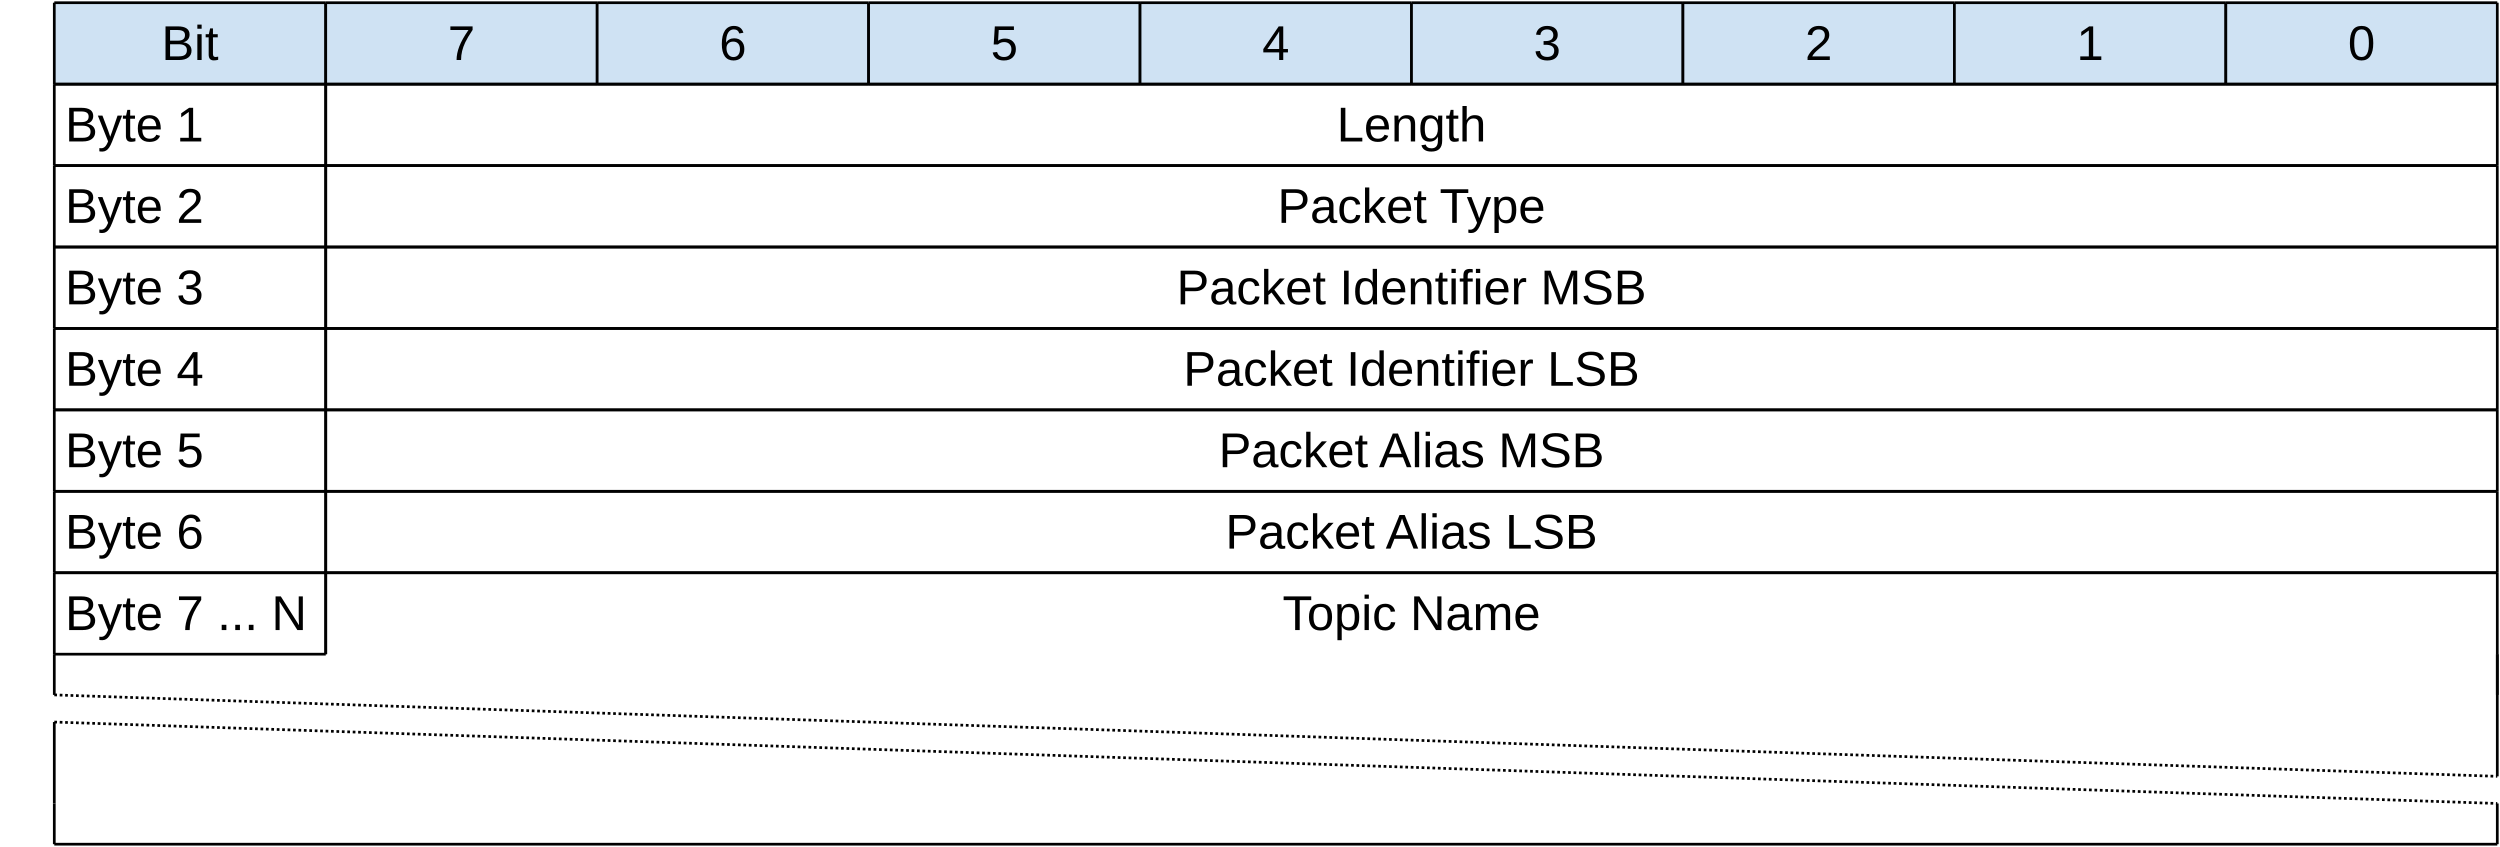
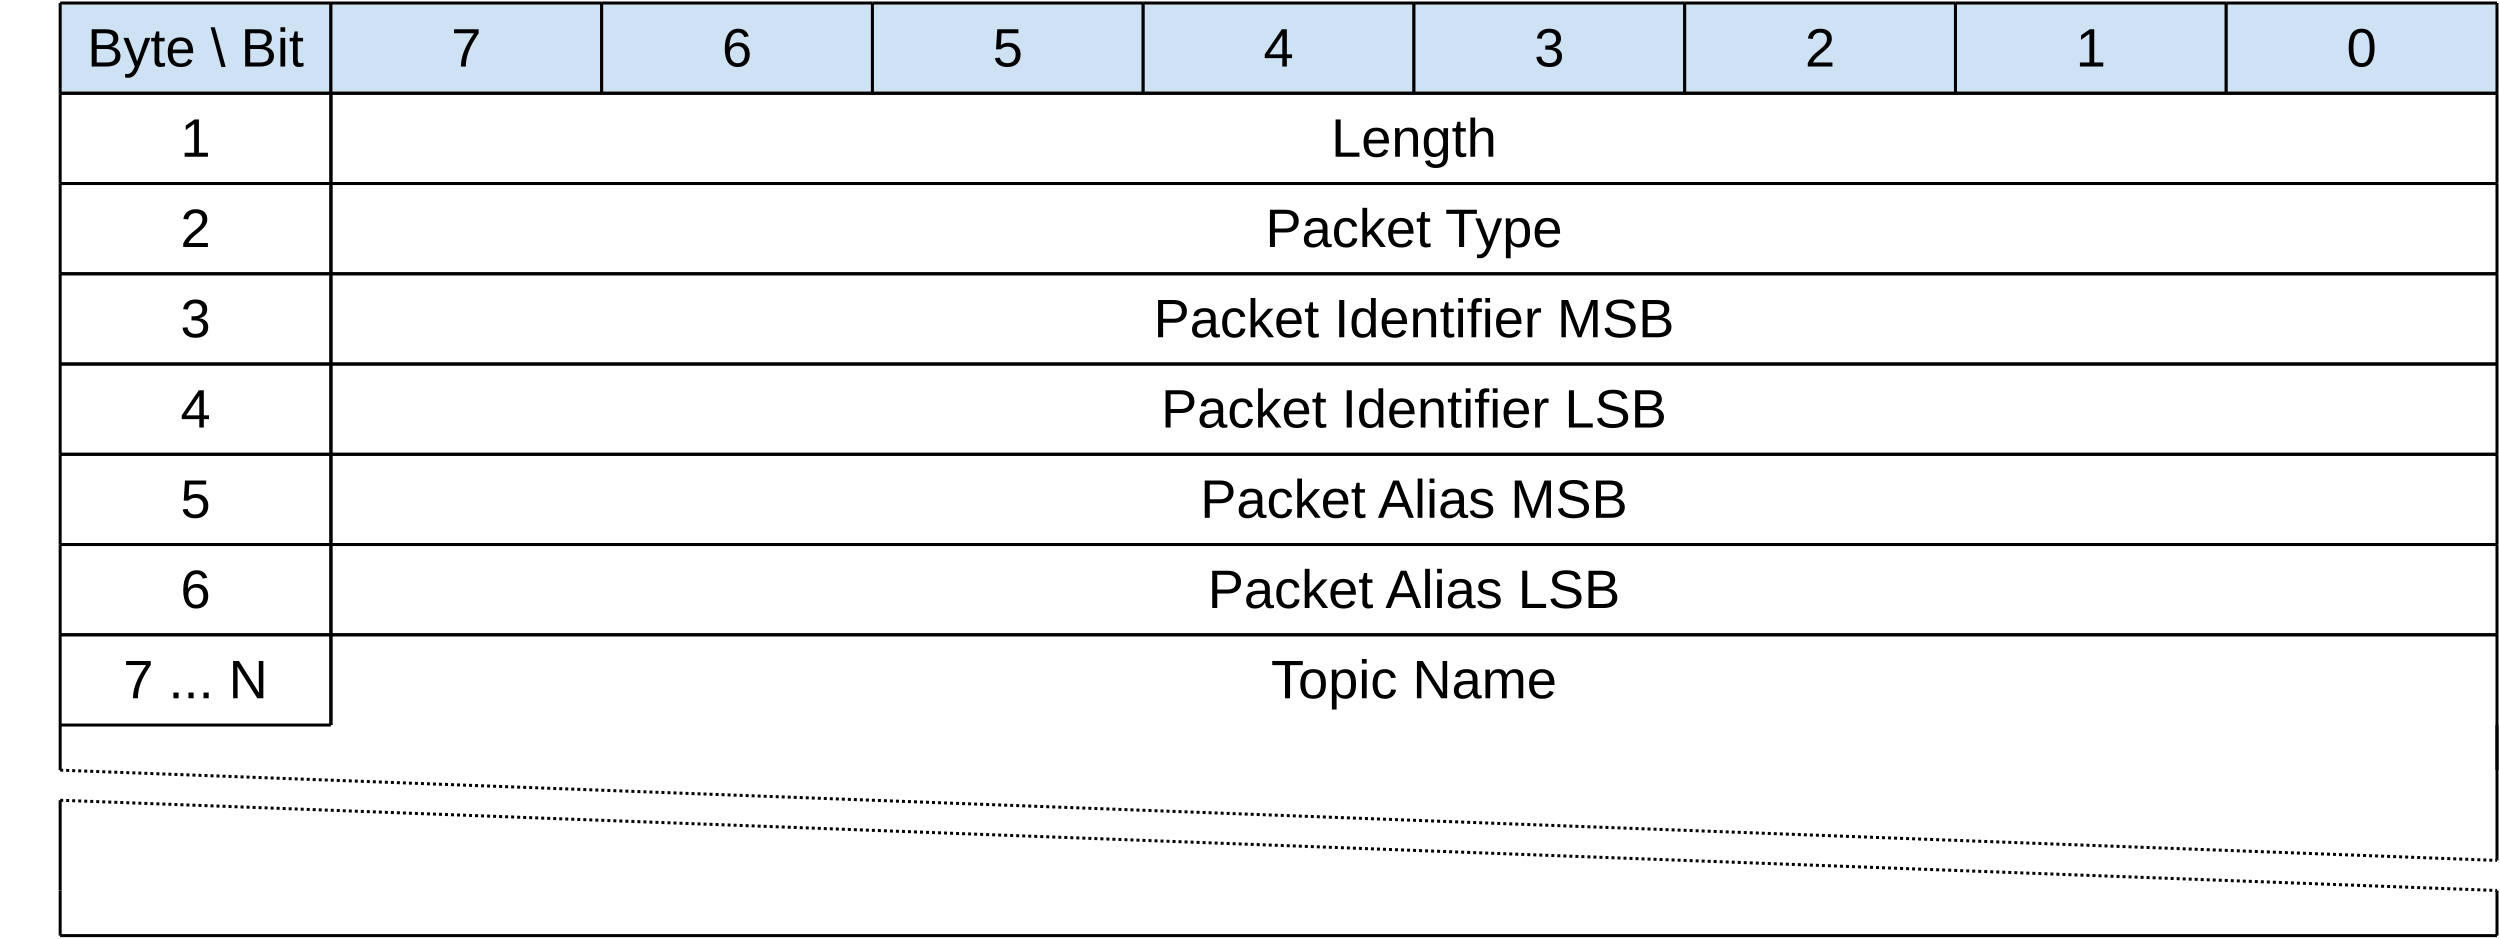
- <svg xmlns="http://www.w3.org/2000/svg" version="1.0" width="921" height="312" viewBox="0 0 921 312">
-   <rect x="20" y="1" height="30" width="100" fill="#cfe2f3" />
-   <line x1="20" y1="1" x2="120" y2="1" stroke="#000000" stroke-width="1" />
-   <line x1="20" y1="31" x2="120" y2="31" stroke="#000000" stroke-width="1" />
-   <line x1="120" y1="1" x2="120" y2="31" stroke="#000000" stroke-width="1" />
+ <svg xmlns="http://www.w3.org/2000/svg" version="1.0" width="831" height="312" viewBox="0 0 831 312">
+   <rect x="20" y="1" height="30" width="90" fill="#cfe2f3" />
+   <line x1="20" y1="1" x2="110" y2="1" stroke="#000000" stroke-width="1" />
+   <line x1="20" y1="31" x2="110" y2="31" stroke="#000000" stroke-width="1" />
+   <line x1="110" y1="1" x2="110" y2="31" stroke="#000000" stroke-width="1" />
  <line x1="20" y1="1" x2="20" y2="31" stroke="#000000" stroke-width="1" />
-   <text font-size="18" font-family="Arial" x="70" y="17" text-anchor="middle" dominant-baseline="middle">Bit</text>
-   <rect x="120" y="1" height="30" width="100" fill="#cfe2f3" />
-   <line x1="120" y1="1" x2="220" y2="1" stroke="#000000" stroke-width="1" />
-   <line x1="120" y1="31" x2="220" y2="31" stroke="#000000" stroke-width="1" />
-   <line x1="220" y1="1" x2="220" y2="31" stroke="#000000" stroke-width="1" />
-   <line x1="120" y1="1" x2="120" y2="31" stroke="#000000" stroke-width="1" />
-   <text font-size="18" font-family="Arial" x="170" y="17" text-anchor="middle" dominant-baseline="middle">7</text>
-   <rect x="220" y="1" height="30" width="100" fill="#cfe2f3" />
-   <line x1="220" y1="1" x2="320" y2="1" stroke="#000000" stroke-width="1" />
-   <line x1="220" y1="31" x2="320" y2="31" stroke="#000000" stroke-width="1" />
-   <line x1="320" y1="1" x2="320" y2="31" stroke="#000000" stroke-width="1" />
-   <line x1="220" y1="1" x2="220" y2="31" stroke="#000000" stroke-width="1" />
-   <text font-size="18" font-family="Arial" x="270" y="17" text-anchor="middle" dominant-baseline="middle">6</text>
-   <rect x="320" y="1" height="30" width="100" fill="#cfe2f3" />
-   <line x1="320" y1="1" x2="420" y2="1" stroke="#000000" stroke-width="1" />
-   <line x1="320" y1="31" x2="420" y2="31" stroke="#000000" stroke-width="1" />
-   <line x1="420" y1="1" x2="420" y2="31" stroke="#000000" stroke-width="1" />
-   <line x1="320" y1="1" x2="320" y2="31" stroke="#000000" stroke-width="1" />
-   <text font-size="18" font-family="Arial" x="370" y="17" text-anchor="middle" dominant-baseline="middle">5</text>
-   <rect x="420" y="1" height="30" width="100" fill="#cfe2f3" />
-   <line x1="420" y1="1" x2="520" y2="1" stroke="#000000" stroke-width="1" />
-   <line x1="420" y1="31" x2="520" y2="31" stroke="#000000" stroke-width="1" />
-   <line x1="520" y1="1" x2="520" y2="31" stroke="#000000" stroke-width="1" />
-   <line x1="420" y1="1" x2="420" y2="31" stroke="#000000" stroke-width="1" />
-   <text font-size="18" font-family="Arial" x="470" y="17" text-anchor="middle" dominant-baseline="middle">4</text>
-   <rect x="520" y="1" height="30" width="100" fill="#cfe2f3" />
-   <line x1="520" y1="1" x2="620" y2="1" stroke="#000000" stroke-width="1" />
-   <line x1="520" y1="31" x2="620" y2="31" stroke="#000000" stroke-width="1" />
-   <line x1="620" y1="1" x2="620" y2="31" stroke="#000000" stroke-width="1" />
-   <line x1="520" y1="1" x2="520" y2="31" stroke="#000000" stroke-width="1" />
-   <text font-size="18" font-family="Arial" x="570" y="17" text-anchor="middle" dominant-baseline="middle">3</text>
-   <rect x="620" y="1" height="30" width="100" fill="#cfe2f3" />
-   <line x1="620" y1="1" x2="720" y2="1" stroke="#000000" stroke-width="1" />
-   <line x1="620" y1="31" x2="720" y2="31" stroke="#000000" stroke-width="1" />
-   <line x1="720" y1="1" x2="720" y2="31" stroke="#000000" stroke-width="1" />
-   <line x1="620" y1="1" x2="620" y2="31" stroke="#000000" stroke-width="1" />
-   <text font-size="18" font-family="Arial" x="670" y="17" text-anchor="middle" dominant-baseline="middle">2</text>
-   <rect x="720" y="1" height="30" width="100" fill="#cfe2f3" />
-   <line x1="720" y1="1" x2="820" y2="1" stroke="#000000" stroke-width="1" />
-   <line x1="720" y1="31" x2="820" y2="31" stroke="#000000" stroke-width="1" />
-   <line x1="820" y1="1" x2="820" y2="31" stroke="#000000" stroke-width="1" />
-   <line x1="720" y1="1" x2="720" y2="31" stroke="#000000" stroke-width="1" />
-   <text font-size="18" font-family="Arial" x="770" y="17" text-anchor="middle" dominant-baseline="middle">1</text>
-   <rect x="820" y="1" height="30" width="100" fill="#cfe2f3" />
-   <line x1="820" y1="1" x2="920" y2="1" stroke="#000000" stroke-width="1" />
-   <line x1="820" y1="31" x2="920" y2="31" stroke="#000000" stroke-width="1" />
-   <line x1="920" y1="1" x2="920" y2="31" stroke="#000000" stroke-width="1" />
-   <line x1="820" y1="1" x2="820" y2="31" stroke="#000000" stroke-width="1" />
-   <text font-size="18" font-family="Arial" x="870" y="17" text-anchor="middle" dominant-baseline="middle">0</text>
+   <text font-size="18" font-family="Arial" x="65" y="17" text-anchor="middle" dominant-baseline="middle">Byte \ Bit</text>
+   <rect x="110" y="1" height="30" width="90" fill="#cfe2f3" />
+   <line x1="110" y1="1" x2="200" y2="1" stroke="#000000" stroke-width="1" />
+   <line x1="110" y1="31" x2="200" y2="31" stroke="#000000" stroke-width="1" />
+   <line x1="200" y1="1" x2="200" y2="31" stroke="#000000" stroke-width="1" />
+   <line x1="110" y1="1" x2="110" y2="31" stroke="#000000" stroke-width="1" />
+   <text font-size="18" font-family="Arial" x="155" y="17" text-anchor="middle" dominant-baseline="middle">7</text>
+   <rect x="200" y="1" height="30" width="90" fill="#cfe2f3" />
+   <line x1="200" y1="1" x2="290" y2="1" stroke="#000000" stroke-width="1" />
+   <line x1="200" y1="31" x2="290" y2="31" stroke="#000000" stroke-width="1" />
+   <line x1="290" y1="1" x2="290" y2="31" stroke="#000000" stroke-width="1" />
+   <line x1="200" y1="1" x2="200" y2="31" stroke="#000000" stroke-width="1" />
+   <text font-size="18" font-family="Arial" x="245" y="17" text-anchor="middle" dominant-baseline="middle">6</text>
+   <rect x="290" y="1" height="30" width="90" fill="#cfe2f3" />
+   <line x1="290" y1="1" x2="380" y2="1" stroke="#000000" stroke-width="1" />
+   <line x1="290" y1="31" x2="380" y2="31" stroke="#000000" stroke-width="1" />
+   <line x1="380" y1="1" x2="380" y2="31" stroke="#000000" stroke-width="1" />
+   <line x1="290" y1="1" x2="290" y2="31" stroke="#000000" stroke-width="1" />
+   <text font-size="18" font-family="Arial" x="335" y="17" text-anchor="middle" dominant-baseline="middle">5</text>
+   <rect x="380" y="1" height="30" width="90" fill="#cfe2f3" />
+   <line x1="380" y1="1" x2="470" y2="1" stroke="#000000" stroke-width="1" />
+   <line x1="380" y1="31" x2="470" y2="31" stroke="#000000" stroke-width="1" />
+   <line x1="470" y1="1" x2="470" y2="31" stroke="#000000" stroke-width="1" />
+   <line x1="380" y1="1" x2="380" y2="31" stroke="#000000" stroke-width="1" />
+   <text font-size="18" font-family="Arial" x="425" y="17" text-anchor="middle" dominant-baseline="middle">4</text>
+   <rect x="470" y="1" height="30" width="90" fill="#cfe2f3" />
+   <line x1="470" y1="1" x2="560" y2="1" stroke="#000000" stroke-width="1" />
+   <line x1="470" y1="31" x2="560" y2="31" stroke="#000000" stroke-width="1" />
+   <line x1="560" y1="1" x2="560" y2="31" stroke="#000000" stroke-width="1" />
+   <line x1="470" y1="1" x2="470" y2="31" stroke="#000000" stroke-width="1" />
+   <text font-size="18" font-family="Arial" x="515" y="17" text-anchor="middle" dominant-baseline="middle">3</text>
+   <rect x="560" y="1" height="30" width="90" fill="#cfe2f3" />
+   <line x1="560" y1="1" x2="650" y2="1" stroke="#000000" stroke-width="1" />
+   <line x1="560" y1="31" x2="650" y2="31" stroke="#000000" stroke-width="1" />
+   <line x1="650" y1="1" x2="650" y2="31" stroke="#000000" stroke-width="1" />
+   <line x1="560" y1="1" x2="560" y2="31" stroke="#000000" stroke-width="1" />
+   <text font-size="18" font-family="Arial" x="605" y="17" text-anchor="middle" dominant-baseline="middle">2</text>
+   <rect x="650" y="1" height="30" width="90" fill="#cfe2f3" />
+   <line x1="650" y1="1" x2="740" y2="1" stroke="#000000" stroke-width="1" />
+   <line x1="650" y1="31" x2="740" y2="31" stroke="#000000" stroke-width="1" />
+   <line x1="740" y1="1" x2="740" y2="31" stroke="#000000" stroke-width="1" />
+   <line x1="650" y1="1" x2="650" y2="31" stroke="#000000" stroke-width="1" />
+   <text font-size="18" font-family="Arial" x="695" y="17" text-anchor="middle" dominant-baseline="middle">1</text>
+   <rect x="740" y="1" height="30" width="90" fill="#cfe2f3" />
+   <line x1="740" y1="1" x2="830" y2="1" stroke="#000000" stroke-width="1" />
+   <line x1="740" y1="31" x2="830" y2="31" stroke="#000000" stroke-width="1" />
+   <line x1="830" y1="1" x2="830" y2="31" stroke="#000000" stroke-width="1" />
+   <line x1="740" y1="1" x2="740" y2="31" stroke="#000000" stroke-width="1" />
+   <text font-size="18" font-family="Arial" x="785" y="17" text-anchor="middle" dominant-baseline="middle">0</text>
  <text font-size="18" font-family="Arial" x="15" y="16" text-anchor="end"> </text>
  <text font-size="18" font-family="Arial" x="15" y="46" text-anchor="end"> </text>
-   <line x1="20" y1="31" x2="120" y2="31" stroke="#000000" stroke-width="1" />
-   <line x1="20" y1="61" x2="120" y2="61" stroke="#000000" stroke-width="1" />
-   <line x1="120" y1="31" x2="120" y2="61" stroke="#000000" stroke-width="1" />
+   <line x1="20" y1="31" x2="110" y2="31" stroke="#000000" stroke-width="1" />
+   <line x1="20" y1="61" x2="110" y2="61" stroke="#000000" stroke-width="1" />
+   <line x1="110" y1="31" x2="110" y2="61" stroke="#000000" stroke-width="1" />
  <line x1="20" y1="31" x2="20" y2="61" stroke="#000000" stroke-width="1" />
-   <text font-size="18" font-family="Arial" x="24" y="47" text-anchor="start" dominant-baseline="middle">Byte 1</text>
-   <line x1="120" y1="31" x2="920" y2="31" stroke="#000000" stroke-width="1" />
-   <line x1="120" y1="61" x2="920" y2="61" stroke="#000000" stroke-width="1" />
-   <line x1="920" y1="31" x2="920" y2="61" stroke="#000000" stroke-width="1" />
-   <line x1="120" y1="31" x2="120" y2="61" stroke="#000000" stroke-width="1" />
-   <text font-size="18" font-family="Arial" x="520" y="47" text-anchor="middle" dominant-baseline="middle">Length</text>
+   <text font-size="18" font-family="Arial" x="65" y="47" text-anchor="middle" dominant-baseline="middle">1</text>
+   <line x1="110" y1="31" x2="830" y2="31" stroke="#000000" stroke-width="1" />
+   <line x1="110" y1="61" x2="830" y2="61" stroke="#000000" stroke-width="1" />
+   <line x1="830" y1="31" x2="830" y2="61" stroke="#000000" stroke-width="1" />
+   <line x1="110" y1="31" x2="110" y2="61" stroke="#000000" stroke-width="1" />
+   <text font-size="18" font-family="Arial" x="470" y="47" text-anchor="middle" dominant-baseline="middle">Length</text>
  <text font-size="18" font-family="Arial" x="15" y="76" text-anchor="end"> </text>
-   <line x1="20" y1="61" x2="120" y2="61" stroke="#000000" stroke-width="1" />
-   <line x1="20" y1="91" x2="120" y2="91" stroke="#000000" stroke-width="1" />
-   <line x1="120" y1="61" x2="120" y2="91" stroke="#000000" stroke-width="1" />
+   <line x1="20" y1="61" x2="110" y2="61" stroke="#000000" stroke-width="1" />
+   <line x1="20" y1="91" x2="110" y2="91" stroke="#000000" stroke-width="1" />
+   <line x1="110" y1="61" x2="110" y2="91" stroke="#000000" stroke-width="1" />
  <line x1="20" y1="61" x2="20" y2="91" stroke="#000000" stroke-width="1" />
-   <text font-size="18" font-family="Arial" x="24" y="77" text-anchor="start" dominant-baseline="middle">Byte 2</text>
-   <line x1="120" y1="61" x2="920" y2="61" stroke="#000000" stroke-width="1" />
-   <line x1="120" y1="91" x2="920" y2="91" stroke="#000000" stroke-width="1" />
-   <line x1="920" y1="61" x2="920" y2="91" stroke="#000000" stroke-width="1" />
-   <line x1="120" y1="61" x2="120" y2="91" stroke="#000000" stroke-width="1" />
-   <text font-size="18" font-family="Arial" x="520" y="77" text-anchor="middle" dominant-baseline="middle">Packet Type</text>
+   <text font-size="18" font-family="Arial" x="65" y="77" text-anchor="middle" dominant-baseline="middle">2</text>
+   <line x1="110" y1="61" x2="830" y2="61" stroke="#000000" stroke-width="1" />
+   <line x1="110" y1="91" x2="830" y2="91" stroke="#000000" stroke-width="1" />
+   <line x1="830" y1="61" x2="830" y2="91" stroke="#000000" stroke-width="1" />
+   <line x1="110" y1="61" x2="110" y2="91" stroke="#000000" stroke-width="1" />
+   <text font-size="18" font-family="Arial" x="470" y="77" text-anchor="middle" dominant-baseline="middle">Packet Type</text>
  <text font-size="18" font-family="Arial" x="15" y="106" text-anchor="end"> </text>
-   <line x1="20" y1="91" x2="120" y2="91" stroke="#000000" stroke-width="1" />
-   <line x1="20" y1="121" x2="120" y2="121" stroke="#000000" stroke-width="1" />
-   <line x1="120" y1="91" x2="120" y2="121" stroke="#000000" stroke-width="1" />
+   <line x1="20" y1="91" x2="110" y2="91" stroke="#000000" stroke-width="1" />
+   <line x1="20" y1="121" x2="110" y2="121" stroke="#000000" stroke-width="1" />
+   <line x1="110" y1="91" x2="110" y2="121" stroke="#000000" stroke-width="1" />
  <line x1="20" y1="91" x2="20" y2="121" stroke="#000000" stroke-width="1" />
-   <text font-size="18" font-family="Arial" x="24" y="107" text-anchor="start" dominant-baseline="middle">Byte 3</text>
-   <line x1="120" y1="91" x2="920" y2="91" stroke="#000000" stroke-width="1" />
-   <line x1="120" y1="121" x2="920" y2="121" stroke="#000000" stroke-width="1" />
-   <line x1="920" y1="91" x2="920" y2="121" stroke="#000000" stroke-width="1" />
-   <line x1="120" y1="91" x2="120" y2="121" stroke="#000000" stroke-width="1" />
-   <text font-size="18" font-family="Arial" x="520" y="107" text-anchor="middle" dominant-baseline="middle">Packet Identifier MSB</text>
+   <text font-size="18" font-family="Arial" x="65" y="107" text-anchor="middle" dominant-baseline="middle">3</text>
+   <line x1="110" y1="91" x2="830" y2="91" stroke="#000000" stroke-width="1" />
+   <line x1="110" y1="121" x2="830" y2="121" stroke="#000000" stroke-width="1" />
+   <line x1="830" y1="91" x2="830" y2="121" stroke="#000000" stroke-width="1" />
+   <line x1="110" y1="91" x2="110" y2="121" stroke="#000000" stroke-width="1" />
+   <text font-size="18" font-family="Arial" x="470" y="107" text-anchor="middle" dominant-baseline="middle">Packet Identifier MSB</text>
  <text font-size="18" font-family="Arial" x="15" y="136" text-anchor="end"> </text>
-   <line x1="20" y1="121" x2="120" y2="121" stroke="#000000" stroke-width="1" />
-   <line x1="20" y1="151" x2="120" y2="151" stroke="#000000" stroke-width="1" />
-   <line x1="120" y1="121" x2="120" y2="151" stroke="#000000" stroke-width="1" />
+   <line x1="20" y1="121" x2="110" y2="121" stroke="#000000" stroke-width="1" />
+   <line x1="20" y1="151" x2="110" y2="151" stroke="#000000" stroke-width="1" />
+   <line x1="110" y1="121" x2="110" y2="151" stroke="#000000" stroke-width="1" />
  <line x1="20" y1="121" x2="20" y2="151" stroke="#000000" stroke-width="1" />
-   <text font-size="18" font-family="Arial" x="24" y="137" text-anchor="start" dominant-baseline="middle">Byte 4</text>
-   <line x1="120" y1="121" x2="920" y2="121" stroke="#000000" stroke-width="1" />
-   <line x1="120" y1="151" x2="920" y2="151" stroke="#000000" stroke-width="1" />
-   <line x1="920" y1="121" x2="920" y2="151" stroke="#000000" stroke-width="1" />
-   <line x1="120" y1="121" x2="120" y2="151" stroke="#000000" stroke-width="1" />
-   <text font-size="18" font-family="Arial" x="520" y="137" text-anchor="middle" dominant-baseline="middle">Packet Identifier LSB</text>
+   <text font-size="18" font-family="Arial" x="65" y="137" text-anchor="middle" dominant-baseline="middle">4</text>
+   <line x1="110" y1="121" x2="830" y2="121" stroke="#000000" stroke-width="1" />
+   <line x1="110" y1="151" x2="830" y2="151" stroke="#000000" stroke-width="1" />
+   <line x1="830" y1="121" x2="830" y2="151" stroke="#000000" stroke-width="1" />
+   <line x1="110" y1="121" x2="110" y2="151" stroke="#000000" stroke-width="1" />
+   <text font-size="18" font-family="Arial" x="470" y="137" text-anchor="middle" dominant-baseline="middle">Packet Identifier LSB</text>
  <text font-size="18" font-family="Arial" x="15" y="166" text-anchor="end"> </text>
-   <line x1="20" y1="151" x2="120" y2="151" stroke="#000000" stroke-width="1" />
-   <line x1="20" y1="181" x2="120" y2="181" stroke="#000000" stroke-width="1" />
-   <line x1="120" y1="151" x2="120" y2="181" stroke="#000000" stroke-width="1" />
+   <line x1="20" y1="151" x2="110" y2="151" stroke="#000000" stroke-width="1" />
+   <line x1="20" y1="181" x2="110" y2="181" stroke="#000000" stroke-width="1" />
+   <line x1="110" y1="151" x2="110" y2="181" stroke="#000000" stroke-width="1" />
  <line x1="20" y1="151" x2="20" y2="181" stroke="#000000" stroke-width="1" />
-   <text font-size="18" font-family="Arial" x="24" y="167" text-anchor="start" dominant-baseline="middle">Byte 5</text>
-   <line x1="120" y1="151" x2="920" y2="151" stroke="#000000" stroke-width="1" />
-   <line x1="120" y1="181" x2="920" y2="181" stroke="#000000" stroke-width="1" />
-   <line x1="920" y1="151" x2="920" y2="181" stroke="#000000" stroke-width="1" />
-   <line x1="120" y1="151" x2="120" y2="181" stroke="#000000" stroke-width="1" />
-   <text font-size="18" font-family="Arial" x="520" y="167" text-anchor="middle" dominant-baseline="middle">Packet Alias MSB</text>
+   <text font-size="18" font-family="Arial" x="65" y="167" text-anchor="middle" dominant-baseline="middle">5</text>
+   <line x1="110" y1="151" x2="830" y2="151" stroke="#000000" stroke-width="1" />
+   <line x1="110" y1="181" x2="830" y2="181" stroke="#000000" stroke-width="1" />
+   <line x1="830" y1="151" x2="830" y2="181" stroke="#000000" stroke-width="1" />
+   <line x1="110" y1="151" x2="110" y2="181" stroke="#000000" stroke-width="1" />
+   <text font-size="18" font-family="Arial" x="470" y="167" text-anchor="middle" dominant-baseline="middle">Packet Alias MSB</text>
  <text font-size="18" font-family="Arial" x="15" y="196" text-anchor="end"> </text>
-   <line x1="20" y1="181" x2="120" y2="181" stroke="#000000" stroke-width="1" />
-   <line x1="20" y1="211" x2="120" y2="211" stroke="#000000" stroke-width="1" />
-   <line x1="120" y1="181" x2="120" y2="211" stroke="#000000" stroke-width="1" />
+   <line x1="20" y1="181" x2="110" y2="181" stroke="#000000" stroke-width="1" />
+   <line x1="20" y1="211" x2="110" y2="211" stroke="#000000" stroke-width="1" />
+   <line x1="110" y1="181" x2="110" y2="211" stroke="#000000" stroke-width="1" />
  <line x1="20" y1="181" x2="20" y2="211" stroke="#000000" stroke-width="1" />
-   <text font-size="18" font-family="Arial" x="24" y="197" text-anchor="start" dominant-baseline="middle">Byte 6</text>
-   <line x1="120" y1="181" x2="920" y2="181" stroke="#000000" stroke-width="1" />
-   <line x1="120" y1="211" x2="920" y2="211" stroke="#000000" stroke-width="1" />
-   <line x1="920" y1="181" x2="920" y2="211" stroke="#000000" stroke-width="1" />
-   <line x1="120" y1="181" x2="120" y2="211" stroke="#000000" stroke-width="1" />
-   <text font-size="18" font-family="Arial" x="520" y="197" text-anchor="middle" dominant-baseline="middle">Packet Alias LSB</text>
+   <text font-size="18" font-family="Arial" x="65" y="197" text-anchor="middle" dominant-baseline="middle">6</text>
+   <line x1="110" y1="181" x2="830" y2="181" stroke="#000000" stroke-width="1" />
+   <line x1="110" y1="211" x2="830" y2="211" stroke="#000000" stroke-width="1" />
+   <line x1="830" y1="181" x2="830" y2="211" stroke="#000000" stroke-width="1" />
+   <line x1="110" y1="181" x2="110" y2="211" stroke="#000000" stroke-width="1" />
+   <text font-size="18" font-family="Arial" x="470" y="197" text-anchor="middle" dominant-baseline="middle">Packet Alias LSB</text>
  <text font-size="18" font-family="Arial" x="15" y="226" text-anchor="end"> </text>
-   <line x1="20" y1="211" x2="120" y2="211" stroke="#000000" stroke-width="1" />
-   <line x1="20" y1="241" x2="120" y2="241" stroke="#000000" stroke-width="1" />
-   <line x1="120" y1="211" x2="120" y2="241" stroke="#000000" stroke-width="1" />
+   <line x1="20" y1="211" x2="110" y2="211" stroke="#000000" stroke-width="1" />
+   <line x1="20" y1="241" x2="110" y2="241" stroke="#000000" stroke-width="1" />
+   <line x1="110" y1="211" x2="110" y2="241" stroke="#000000" stroke-width="1" />
  <line x1="20" y1="211" x2="20" y2="241" stroke="#000000" stroke-width="1" />
-   <text font-size="18" font-family="Arial" x="24" y="227" text-anchor="start" dominant-baseline="middle">Byte 7 ... N</text>
-   <line x1="120" y1="211" x2="920" y2="211" stroke="#000000" stroke-width="1" />
-   <line x1="920" y1="211" x2="920" y2="241" stroke="#000000" stroke-width="1" />
-   <line x1="120" y1="211" x2="120" y2="241" stroke="#000000" stroke-width="1" />
-   <text font-size="18" font-family="Arial" x="520" y="227" text-anchor="middle" dominant-baseline="middle">Topic Name</text>
+   <text font-size="18" font-family="Arial" x="65" y="227" text-anchor="middle" dominant-baseline="middle">7 ... N</text>
+   <line x1="110" y1="211" x2="830" y2="211" stroke="#000000" stroke-width="1" />
+   <line x1="830" y1="211" x2="830" y2="241" stroke="#000000" stroke-width="1" />
+   <line x1="110" y1="211" x2="110" y2="241" stroke="#000000" stroke-width="1" />
+   <text font-size="18" font-family="Arial" x="470" y="227" text-anchor="middle" dominant-baseline="middle">Topic Name</text>
  <text font-size="18" font-family="Arial" x="15" y="256" text-anchor="end"> </text>
  <line x1="20" y1="241" x2="20" y2="256" stroke="#000000" stroke-width="1" />
-   <line x1="920" y1="241" x2="920" y2="256" stroke="#000000" stroke-width="1" />
-   <line stroke-dasharray="1,1" x1="20" y1="256" x2="920" y2="286" stroke="#000000" stroke-width="1" />
-   <line x1="920" y1="241" x2="920" y2="286" stroke="#000000" stroke-width="1" />
-   <line stroke-dasharray="1,1" x1="20" y1="266" x2="920" y2="296" stroke="#000000" stroke-width="1" />
+   <line x1="830" y1="241" x2="830" y2="256" stroke="#000000" stroke-width="1" />
+   <line stroke-dasharray="1,1" x1="20" y1="256" x2="830" y2="286" stroke="#000000" stroke-width="1" />
+   <line x1="830" y1="241" x2="830" y2="286" stroke="#000000" stroke-width="1" />
+   <line stroke-dasharray="1,1" x1="20" y1="266" x2="830" y2="296" stroke="#000000" stroke-width="1" />
  <line x1="20" y1="266" x2="20" y2="296" stroke="#000000" stroke-width="1" />
  <line x1="20" y1="296" x2="20" y2="311" stroke="#000000" stroke-width="1" />
-   <line x1="920" y1="296" x2="920" y2="311" stroke="#000000" stroke-width="1" />
+   <line x1="830" y1="296" x2="830" y2="311" stroke="#000000" stroke-width="1" />
  <text font-size="18" font-family="Arial" x="15" y="326" text-anchor="end"> </text>
-   <line x1="20" y1="311" x2="920" y2="311" stroke="#000000" stroke-width="1" />
+   <line x1="20" y1="311" x2="830" y2="311" stroke="#000000" stroke-width="1" />
</svg>
